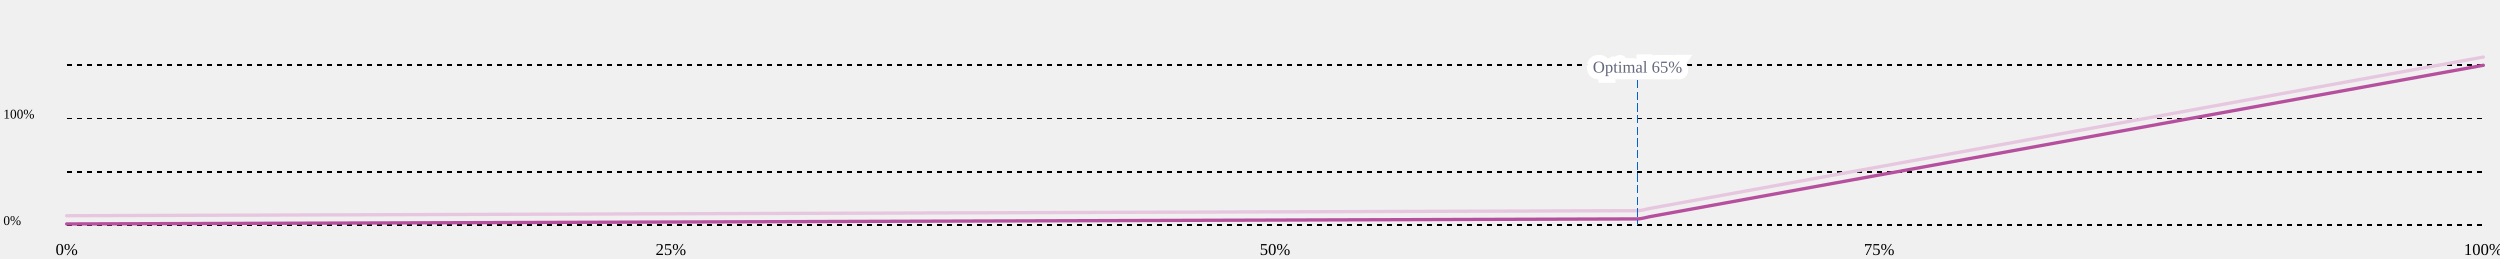
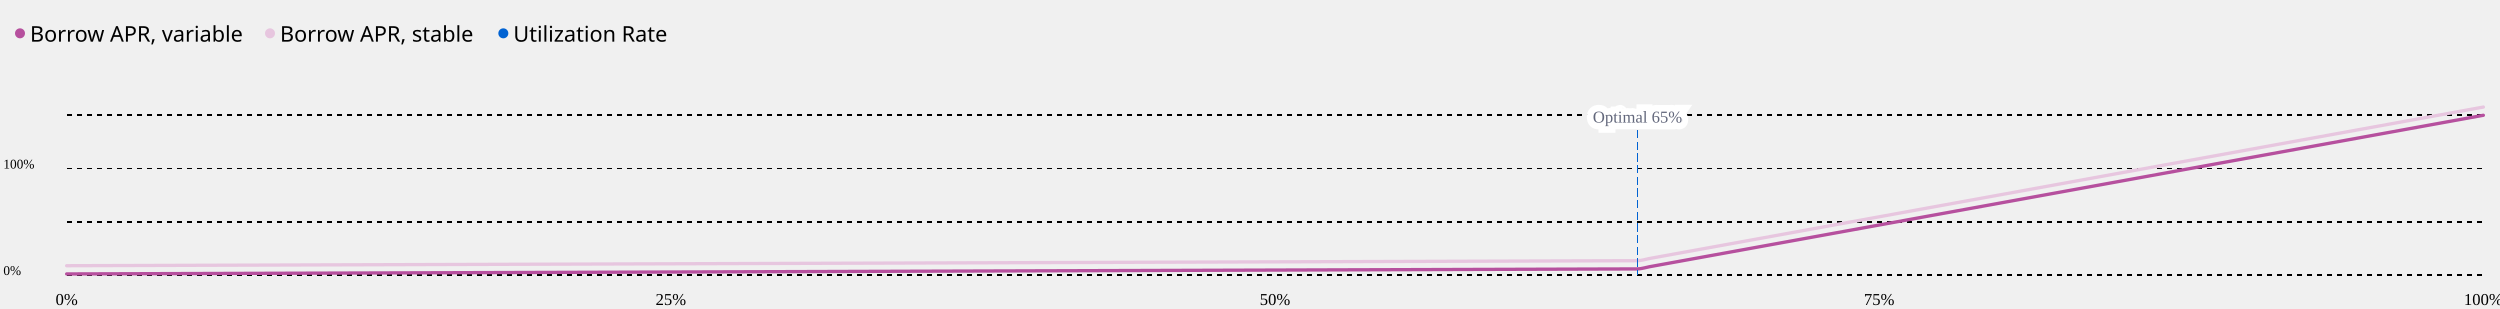
- <svg xmlns="http://www.w3.org/2000/svg" width="1500" height="155">
-   <g class="visx-group" transform="translate(40, 20)">
+ <svg xmlns="http://www.w3.org/2000/svg" style="background: white;" width="1500" height="185">
+   <g style="color: black; font-size: 13px; font-family: sans-serif; transform: translate(18px, 25px);">
+     <g>
+       <circle r="3" cx="-6" cy="-5" style="fill: #B6509E" />
+       <text>Borrow APR, variable</text>
+     </g>
+     <g style="transform: translateX(150px);">
+       <circle r="3" cx="-6" cy="-5" style="fill: rgb(231, 198, 223)" />
+       <text>Borrow APR, stable</text>
+     </g>
+     <g style="transform: translateX(290px);">
+       <circle r="3" cx="-6" cy="-5" style="fill: rgb(0, 98, 210)" />
+       <text>Utilization Rate</text>
+     </g>
+   </g>
+   <g class="visx-group" transform="translate(40, 50)">
    <g class="visx-group visx-rows" transform="translate(0, 0)">
      <line class="visx-line" x1="0" y1="115" x2="1450" y2="115" fill="transparent" shape-rendering="crispEdges" stroke="#000" stroke-width="1" stroke-dasharray="3,3" pointer-events="none" />
      <line class="visx-line" x1="0" y1="83.056" x2="1450" y2="83.056" fill="transparent" shape-rendering="crispEdges" stroke="#000" stroke-width="1" stroke-dasharray="3,3" pointer-events="none" />
      <line class="visx-line" x1="0" y1="51.111" x2="1450" y2="51.111" fill="transparent" shape-rendering="crispEdges" stroke="#000" stroke-width="1" stroke-dasharray="3,3" pointer-events="none" />
      <line class="visx-line" x1="0" y1="19.167" x2="1450" y2="19.167" fill="transparent" shape-rendering="crispEdges" stroke="#000" stroke-width="1" stroke-dasharray="3,3" pointer-events="none" />
    </g>
    <path class="visx-linepath" d="M0,114.361C2.417,114.353,4.833,114.346,7.25,114.338C9.667,114.33,12.083,114.322,14.5,114.315C16.917,114.307,19.333,114.299,21.75,114.292C24.167,114.284,26.583,114.276,29,114.268C31.417,114.261,33.833,114.253,36.25,114.245C38.667,114.237,41.083,114.23,43.5,114.222C45.917,114.214,48.333,114.206,50.75,114.199C53.167,114.191,55.583,114.183,58,114.176C60.417,114.168,62.833,114.16,65.25,114.152C67.667,114.145,70.083,114.137,72.5,114.129C74.917,114.121,77.333,114.114,79.75,114.106C82.167,114.098,84.583,114.09,87,114.083C89.417,114.075,91.833,114.067,94.25,114.06C96.667,114.052,99.083,114.044,101.5,114.036C103.917,114.029,106.333,114.021,108.75,114.013C111.167,114.005,113.583,113.998,116,113.99C118.417,113.982,120.833,113.975,123.25,113.967C125.667,113.959,128.083,113.951,130.5,113.944C132.917,113.936,135.333,113.928,137.75,113.92C140.167,113.913,142.583,113.905,145,113.897C147.417,113.889,149.833,113.882,152.25,113.874C154.667,113.866,157.083,113.859,159.5,113.851C161.917,113.843,164.333,113.835,166.75,113.828C169.167,113.82,171.583,113.812,174,113.804C176.417,113.797,178.833,113.789,181.25,113.781C183.667,113.773,186.083,113.766,188.5,113.758C190.917,113.75,193.333,113.743,195.75,113.735C198.167,113.727,200.583,113.719,203,113.712C205.417,113.704,207.833,113.696,210.25,113.688C212.667,113.681,215.083,113.673,217.5,113.665C219.917,113.657,222.333,113.65,224.75,113.642C227.167,113.634,229.583,113.627,232,113.619C234.417,113.611,236.833,113.603,239.25,113.596C241.667,113.588,244.083,113.58,246.5,113.572C248.917,113.565,251.333,113.557,253.75,113.549C256.167,113.541,258.583,113.534,261,113.526C263.417,113.518,265.833,113.511,268.25,113.503C270.667,113.495,273.083,113.487,275.5,113.48C277.917,113.472,280.333,113.464,282.75,113.456C285.167,113.449,287.583,113.441,290,113.433C292.417,113.426,294.833,113.418,297.25,113.41C299.667,113.402,302.083,113.395,304.5,113.387C306.917,113.379,309.333,113.371,311.75,113.364C314.167,113.356,316.583,113.348,319,113.34C321.417,113.333,323.833,113.325,326.25,113.317C328.667,113.31,331.083,113.302,333.5,113.294C335.917,113.286,338.333,113.279,340.75,113.271C343.167,113.263,345.583,113.255,348,113.248C350.417,113.24,352.833,113.232,355.25,113.224C357.667,113.217,360.083,113.209,362.5,113.201C364.917,113.194,367.333,113.186,369.75,113.178C372.167,113.17,374.583,113.163,377,113.155C379.417,113.147,381.833,113.139,384.25,113.132C386.667,113.124,389.083,113.116,391.5,113.108C393.917,113.101,396.333,113.093,398.75,113.085C401.167,113.078,403.583,113.07,406,113.062C408.417,113.054,410.833,113.047,413.25,113.039C415.667,113.031,418.083,113.023,420.5,113.016C422.917,113.008,425.333,113,427.75,112.993C430.167,112.985,432.583,112.977,435,112.969C437.417,112.962,439.833,112.954,442.25,112.946C444.667,112.938,447.083,112.931,449.5,112.923C451.917,112.915,454.333,112.907,456.75,112.9C459.167,112.892,461.583,112.884,464,112.877C466.417,112.869,468.833,112.861,471.25,112.853C473.667,112.846,476.083,112.838,478.5,112.83C480.917,112.822,483.333,112.815,485.75,112.807C488.167,112.799,490.583,112.791,493,112.784C495.417,112.776,497.833,112.768,500.25,112.761C502.667,112.753,505.083,112.745,507.5,112.737C509.917,112.73,512.333,112.722,514.75,112.714C517.167,112.706,519.583,112.699,522,112.691C524.417,112.683,526.833,112.675,529.25,112.668C531.667,112.66,534.083,112.652,536.5,112.645C538.917,112.637,541.333,112.629,543.75,112.621C546.167,112.614,548.583,112.606,551,112.598C553.417,112.59,555.833,112.583,558.25,112.575C560.667,112.567,563.083,112.56,565.5,112.552C567.917,112.544,570.333,112.536,572.75,112.529C575.167,112.521,577.583,112.513,580,112.505C582.417,112.498,584.833,112.49,587.25,112.482C589.667,112.474,592.083,112.467,594.5,112.459C596.917,112.451,599.333,112.444,601.75,112.436C604.167,112.428,606.583,112.42,609,112.413C611.417,112.405,613.833,112.397,616.25,112.389C618.667,112.382,621.083,112.374,623.5,112.366C625.917,112.358,628.333,112.351,630.75,112.343C633.167,112.335,635.583,112.328,638,112.32C640.417,112.312,642.833,112.304,645.25,112.297C647.667,112.289,650.083,112.281,652.5,112.273C654.917,112.266,657.333,112.258,659.75,112.25C662.167,112.242,664.583,112.235,667,112.227C669.417,112.219,671.833,112.212,674.25,112.204C676.667,112.196,679.083,112.188,681.5,112.181C683.917,112.173,686.333,112.165,688.75,112.157C691.167,112.15,693.583,112.142,696,112.134C698.417,112.127,700.833,112.119,703.25,112.111C705.667,112.103,708.083,112.096,710.5,112.088C712.917,112.08,715.333,112.072,717.75,112.065C720.167,112.057,722.583,112.049,725,112.041C727.417,112.034,729.833,112.026,732.25,112.018C734.667,112.011,737.083,112.003,739.5,111.995C741.917,111.987,744.333,111.98,746.75,111.972C749.167,111.964,751.583,111.956,754,111.949C756.417,111.941,758.833,111.933,761.25,111.925C763.667,111.918,766.083,111.91,768.5,111.902C770.917,111.895,773.333,111.887,775.75,111.879C778.167,111.871,780.583,111.864,783,111.856C785.417,111.848,787.833,111.84,790.25,111.833C792.667,111.825,795.083,111.817,797.5,111.809C799.917,111.802,802.333,111.794,804.75,111.786C807.167,111.779,809.583,111.771,812,111.763C814.417,111.755,816.833,111.748,819.25,111.74C821.667,111.732,824.083,111.724,826.5,111.717C828.917,111.709,831.333,111.701,833.75,111.694C836.167,111.686,838.583,111.678,841,111.67C843.417,111.663,845.833,111.655,848.25,111.647C850.667,111.639,853.083,111.632,855.5,111.624C857.917,111.616,860.333,111.608,862.75,111.601C865.167,111.593,867.583,111.585,870,111.578C872.417,111.57,874.833,111.562,877.25,111.554C879.667,111.547,882.083,111.539,884.5,111.531C886.917,111.523,889.333,111.516,891.75,111.508C894.167,111.5,896.583,111.492,899,111.485C901.417,111.477,903.833,111.469,906.25,111.462C908.667,111.454,911.083,111.446,913.5,111.438C915.917,111.431,918.333,111.423,920.75,111.415C923.167,111.407,925.583,111.4,928,111.392C930.417,111.384,932.833,111.376,935.25,111.369C937.667,111.361,940.083,111.361,942.5,111.346C944.917,111.33,947.333,110.468,949.75,110.029C952.167,109.59,954.583,109.151,957,108.712C959.417,108.273,961.833,107.834,964.25,107.395C966.667,106.956,969.083,106.517,971.5,106.078C973.917,105.639,976.333,105.2,978.75,104.761C981.167,104.322,983.583,103.883,986,103.445C988.417,103.006,990.833,102.567,993.25,102.128C995.667,101.689,998.083,101.25,1000.5,100.811C1002.917,100.372,1005.333,99.933,1007.75,99.494C1010.167,99.055,1012.583,98.616,1015,98.177C1017.417,97.738,1019.833,97.299,1022.25,96.86C1024.667,96.421,1027.083,95.982,1029.5,95.543C1031.917,95.105,1034.333,94.666,1036.75,94.227C1039.167,93.788,1041.583,93.349,1044,92.91C1046.417,92.471,1048.833,92.032,1051.25,91.593C1053.667,91.154,1056.083,90.715,1058.5,90.276C1060.917,89.837,1063.333,89.398,1065.75,88.959C1068.167,88.52,1070.583,88.081,1073,87.642C1075.417,87.203,1077.833,86.765,1080.25,86.326C1082.667,85.887,1085.083,85.448,1087.5,85.009C1089.917,84.57,1092.333,84.131,1094.75,83.692C1097.167,83.253,1099.583,82.814,1102,82.375C1104.417,81.936,1106.833,81.497,1109.25,81.058C1111.667,80.619,1114.083,80.18,1116.5,79.741C1118.917,79.302,1121.333,78.863,1123.75,78.425C1126.167,77.986,1128.583,77.547,1131,77.108C1133.417,76.669,1135.833,76.23,1138.25,75.791C1140.667,75.352,1143.083,74.913,1145.5,74.474C1147.917,74.035,1150.333,73.596,1152.75,73.157C1155.167,72.718,1157.583,72.279,1160,71.84C1162.417,71.401,1164.833,70.962,1167.25,70.523C1169.667,70.085,1172.083,69.646,1174.5,69.207C1176.917,68.768,1179.333,68.329,1181.75,67.89C1184.167,67.451,1186.583,67.012,1189,66.573C1191.417,66.134,1193.833,65.695,1196.25,65.256C1198.667,64.817,1201.083,64.378,1203.5,63.939C1205.917,63.5,1208.333,63.061,1210.75,62.622C1213.167,62.183,1215.583,61.745,1218,61.306C1220.417,60.867,1222.833,60.428,1225.25,59.989C1227.667,59.55,1230.083,59.111,1232.5,58.672C1234.917,58.233,1237.333,57.794,1239.75,57.355C1242.167,56.916,1244.583,56.477,1247,56.038C1249.417,55.599,1251.833,55.16,1254.25,54.721C1256.667,54.282,1259.083,53.843,1261.5,53.405C1263.917,52.966,1266.333,52.527,1268.75,52.088C1271.167,51.649,1273.583,51.21,1276,50.771C1278.417,50.332,1280.833,49.893,1283.25,49.454C1285.667,49.015,1288.083,48.576,1290.5,48.137C1292.917,47.698,1295.333,47.259,1297.75,46.82C1300.167,46.381,1302.583,45.942,1305,45.503C1307.417,45.065,1309.833,44.626,1312.25,44.187C1314.667,43.748,1317.083,43.309,1319.5,42.87C1321.917,42.431,1324.333,41.992,1326.75,41.553C1329.167,41.114,1331.583,40.675,1334,40.236C1336.417,39.797,1338.833,39.358,1341.25,38.919C1343.667,38.48,1346.083,38.041,1348.5,37.602C1350.917,37.163,1353.333,36.725,1355.75,36.286C1358.167,35.847,1360.583,35.408,1363,34.969C1365.417,34.53,1367.833,34.091,1370.25,33.652C1372.667,33.213,1375.083,32.774,1377.5,32.335C1379.917,31.896,1382.333,31.457,1384.75,31.018C1387.167,30.579,1389.583,30.14,1392,29.701C1394.417,29.262,1396.833,28.824,1399.25,28.385C1401.667,27.946,1404.083,27.507,1406.5,27.068C1408.917,26.629,1411.333,26.19,1413.75,25.751C1416.167,25.312,1418.583,24.873,1421,24.434C1423.417,23.995,1425.833,23.556,1428.25,23.117C1430.667,22.678,1433.083,22.239,1435.5,21.8C1437.917,21.361,1440.333,20.922,1442.75,20.484C1445.167,20.045,1447.583,19.606,1450,19.167" fill="transparent" stroke-linecap="round" stroke="#B6509E" stroke-width="2" />
    <path class="visx-linepath" d="M0,109.429C2.417,109.421,4.833,109.413,7.25,109.406C9.667,109.398,12.083,109.39,14.5,109.382C16.917,109.375,19.333,109.367,21.75,109.359C24.167,109.352,26.583,109.344,29,109.336C31.417,109.328,33.833,109.321,36.25,109.313C38.667,109.305,41.083,109.297,43.5,109.29C45.917,109.282,48.333,109.274,50.75,109.267C53.167,109.259,55.583,109.251,58,109.243C60.417,109.236,62.833,109.228,65.25,109.22C67.667,109.212,70.083,109.205,72.5,109.197C74.917,109.189,77.333,109.181,79.75,109.174C82.167,109.166,84.583,109.158,87,109.151C89.417,109.143,91.833,109.135,94.25,109.127C96.667,109.12,99.083,109.112,101.5,109.104C103.917,109.096,106.333,109.089,108.75,109.081C111.167,109.073,113.583,109.065,116,109.058C118.417,109.05,120.833,109.042,123.25,109.035C125.667,109.027,128.083,109.019,130.5,109.011C132.917,109.004,135.333,108.996,137.75,108.988C140.167,108.98,142.583,108.973,145,108.965C147.417,108.957,149.833,108.949,152.25,108.942C154.667,108.934,157.083,108.926,159.5,108.919C161.917,108.911,164.333,108.903,166.75,108.895C169.167,108.888,171.583,108.88,174,108.872C176.417,108.864,178.833,108.857,181.25,108.849C183.667,108.841,186.083,108.834,188.5,108.826C190.917,108.818,193.333,108.81,195.75,108.803C198.167,108.795,200.583,108.787,203,108.779C205.417,108.772,207.833,108.764,210.25,108.756C212.667,108.748,215.083,108.741,217.5,108.733C219.917,108.725,222.333,108.718,224.75,108.71C227.167,108.702,229.583,108.694,232,108.687C234.417,108.679,236.833,108.671,239.25,108.663C241.667,108.656,244.083,108.648,246.5,108.64C248.917,108.632,251.333,108.625,253.75,108.617C256.167,108.609,258.583,108.602,261,108.594C263.417,108.586,265.833,108.578,268.25,108.571C270.667,108.563,273.083,108.555,275.5,108.547C277.917,108.54,280.333,108.532,282.75,108.524C285.167,108.516,287.583,108.509,290,108.501C292.417,108.493,294.833,108.486,297.25,108.478C299.667,108.47,302.083,108.462,304.5,108.455C306.917,108.447,309.333,108.439,311.75,108.431C314.167,108.424,316.583,108.416,319,108.408C321.417,108.401,323.833,108.393,326.25,108.385C328.667,108.377,331.083,108.37,333.5,108.362C335.917,108.354,338.333,108.346,340.75,108.339C343.167,108.331,345.583,108.323,348,108.315C350.417,108.308,352.833,108.3,355.25,108.292C357.667,108.285,360.083,108.277,362.5,108.269C364.917,108.261,367.333,108.254,369.75,108.246C372.167,108.238,374.583,108.23,377,108.223C379.417,108.215,381.833,108.207,384.25,108.199C386.667,108.192,389.083,108.184,391.5,108.176C393.917,108.169,396.333,108.161,398.75,108.153C401.167,108.145,403.583,108.138,406,108.13C408.417,108.122,410.833,108.114,413.25,108.107C415.667,108.099,418.083,108.091,420.5,108.083C422.917,108.076,425.333,108.068,427.75,108.06C430.167,108.053,432.583,108.045,435,108.037C437.417,108.029,439.833,108.022,442.25,108.014C444.667,108.006,447.083,107.998,449.5,107.991C451.917,107.983,454.333,107.975,456.75,107.968C459.167,107.96,461.583,107.952,464,107.944C466.417,107.937,468.833,107.929,471.25,107.921C473.667,107.913,476.083,107.906,478.5,107.898C480.917,107.89,483.333,107.882,485.75,107.875C488.167,107.867,490.583,107.859,493,107.852C495.417,107.844,497.833,107.836,500.25,107.828C502.667,107.821,505.083,107.813,507.5,107.805C509.917,107.797,512.333,107.79,514.75,107.782C517.167,107.774,519.583,107.766,522,107.759C524.417,107.751,526.833,107.743,529.25,107.736C531.667,107.728,534.083,107.72,536.5,107.712C538.917,107.705,541.333,107.697,543.75,107.689C546.167,107.681,548.583,107.674,551,107.666C553.417,107.658,555.833,107.65,558.25,107.643C560.667,107.635,563.083,107.627,565.5,107.62C567.917,107.612,570.333,107.604,572.75,107.596C575.167,107.589,577.583,107.581,580,107.573C582.417,107.565,584.833,107.558,587.25,107.55C589.667,107.542,592.083,107.535,594.5,107.527C596.917,107.519,599.333,107.511,601.75,107.504C604.167,107.496,606.583,107.488,609,107.48C611.417,107.473,613.833,107.465,616.25,107.457C618.667,107.449,621.083,107.442,623.5,107.434C625.917,107.426,628.333,107.419,630.75,107.411C633.167,107.403,635.583,107.395,638,107.388C640.417,107.38,642.833,107.372,645.25,107.364C647.667,107.357,650.083,107.349,652.5,107.341C654.917,107.333,657.333,107.326,659.75,107.318C662.167,107.31,664.583,107.303,667,107.295C669.417,107.287,671.833,107.279,674.25,107.272C676.667,107.264,679.083,107.256,681.5,107.248C683.917,107.241,686.333,107.233,688.75,107.225C691.167,107.217,693.583,107.21,696,107.202C698.417,107.194,700.833,107.187,703.25,107.179C705.667,107.171,708.083,107.163,710.5,107.156C712.917,107.148,715.333,107.14,717.75,107.132C720.167,107.125,722.583,107.117,725,107.109C727.417,107.101,729.833,107.094,732.25,107.086C734.667,107.078,737.083,107.071,739.5,107.063C741.917,107.055,744.333,107.047,746.75,107.04C749.167,107.032,751.583,107.024,754,107.016C756.417,107.009,758.833,107.001,761.25,106.993C763.667,106.986,766.083,106.978,768.5,106.97C770.917,106.962,773.333,106.955,775.75,106.947C778.167,106.939,780.583,106.931,783,106.924C785.417,106.916,787.833,106.908,790.25,106.9C792.667,106.893,795.083,106.885,797.5,106.877C799.917,106.87,802.333,106.862,804.75,106.854C807.167,106.846,809.583,106.839,812,106.831C814.417,106.823,816.833,106.815,819.25,106.808C821.667,106.8,824.083,106.792,826.5,106.784C828.917,106.777,831.333,106.769,833.75,106.761C836.167,106.754,838.583,106.746,841,106.738C843.417,106.73,845.833,106.723,848.25,106.715C850.667,106.707,853.083,106.699,855.5,106.692C857.917,106.684,860.333,106.676,862.75,106.668C865.167,106.661,867.583,106.653,870,106.645C872.417,106.638,874.833,106.63,877.25,106.622C879.667,106.614,882.083,106.607,884.5,106.599C886.917,106.591,889.333,106.583,891.75,106.576C894.167,106.568,896.583,106.56,899,106.553C901.417,106.545,903.833,106.537,906.25,106.529C908.667,106.522,911.083,106.514,913.5,106.506C915.917,106.498,918.333,106.491,920.75,106.483C923.167,106.475,925.583,106.467,928,106.46C930.417,106.452,932.833,106.444,935.25,106.437C937.667,106.429,940.083,106.429,942.5,106.413C944.917,106.398,947.333,105.535,949.75,105.096C952.167,104.658,954.583,104.219,957,103.78C959.417,103.341,961.833,102.902,964.25,102.463C966.667,102.024,969.083,101.585,971.5,101.146C973.917,100.707,976.333,100.268,978.75,99.829C981.167,99.39,983.583,98.951,986,98.512C988.417,98.073,990.833,97.634,993.25,97.195C995.667,96.756,998.083,96.318,1000.5,95.879C1002.917,95.44,1005.333,95.001,1007.75,94.562C1010.167,94.123,1012.583,93.684,1015,93.245C1017.417,92.806,1019.833,92.367,1022.25,91.928C1024.667,91.489,1027.083,91.05,1029.5,90.611C1031.917,90.172,1034.333,89.733,1036.75,89.294C1039.167,88.855,1041.583,88.417,1044,87.978C1046.417,87.539,1048.833,87.1,1051.25,86.661C1053.667,86.222,1056.083,85.783,1058.5,85.344C1060.917,84.905,1063.333,84.466,1065.75,84.027C1068.167,83.588,1070.583,83.149,1073,82.71C1075.417,82.271,1077.833,81.832,1080.25,81.393C1082.667,80.954,1085.083,80.515,1087.5,80.077C1089.917,79.638,1092.333,79.199,1094.75,78.76C1097.167,78.321,1099.583,77.882,1102,77.443C1104.417,77.004,1106.833,76.565,1109.25,76.126C1111.667,75.687,1114.083,75.248,1116.5,74.809C1118.917,74.37,1121.333,73.931,1123.75,73.492C1126.167,73.053,1128.583,72.614,1131,72.175C1133.417,71.737,1135.833,71.298,1138.25,70.859C1140.667,70.42,1143.083,69.981,1145.5,69.542C1147.917,69.103,1150.333,68.664,1152.75,68.225C1155.167,67.786,1157.583,67.347,1160,66.908C1162.417,66.469,1164.833,66.03,1167.25,65.591C1169.667,65.152,1172.083,64.713,1174.5,64.274C1176.917,63.835,1179.333,63.397,1181.75,62.958C1184.167,62.519,1186.583,62.08,1189,61.641C1191.417,61.202,1193.833,60.763,1196.25,60.324C1198.667,59.885,1201.083,59.446,1203.5,59.007C1205.917,58.568,1208.333,58.129,1210.75,57.69C1213.167,57.251,1215.583,56.812,1218,56.373C1220.417,55.934,1222.833,55.495,1225.25,55.057C1227.667,54.618,1230.083,54.179,1232.5,53.74C1234.917,53.301,1237.333,52.862,1239.75,52.423C1242.167,51.984,1244.583,51.545,1247,51.106C1249.417,50.667,1251.833,50.228,1254.25,49.789C1256.667,49.35,1259.083,48.911,1261.5,48.472C1263.917,48.033,1266.333,47.594,1268.75,47.155C1271.167,46.717,1273.583,46.278,1276,45.839C1278.417,45.4,1280.833,44.961,1283.25,44.522C1285.667,44.083,1288.083,43.644,1290.5,43.205C1292.917,42.766,1295.333,42.327,1297.75,41.888C1300.167,41.449,1302.583,41.01,1305,40.571C1307.417,40.132,1309.833,39.693,1312.25,39.254C1314.667,38.815,1317.083,38.377,1319.5,37.938C1321.917,37.499,1324.333,37.06,1326.75,36.621C1329.167,36.182,1331.583,35.743,1334,35.304C1336.417,34.865,1338.833,34.426,1341.25,33.987C1343.667,33.548,1346.083,33.109,1348.5,32.67C1350.917,32.231,1353.333,31.792,1355.75,31.353C1358.167,30.914,1360.583,30.475,1363,30.037C1365.417,29.598,1367.833,29.159,1370.25,28.72C1372.667,28.281,1375.083,27.842,1377.5,27.403C1379.917,26.964,1382.333,26.525,1384.75,26.086C1387.167,25.647,1389.583,25.208,1392,24.769C1394.417,24.33,1396.833,23.891,1399.25,23.452C1401.667,23.013,1404.083,22.574,1406.5,22.135C1408.917,21.697,1411.333,21.258,1413.75,20.819C1416.167,20.38,1418.583,19.941,1421,19.502C1423.417,19.063,1425.833,18.624,1428.25,18.185C1430.667,17.746,1433.083,17.307,1435.5,16.868C1437.917,16.429,1440.333,15.99,1442.75,15.551C1445.167,15.112,1447.583,14.673,1450,14.234" fill="transparent" stroke-linecap="round" stroke="#E7C6DF" stroke-width="2" />
    <g class="visx-group visx-axis visx-axis-bottom" transform="translate(0, 115)">
      <g class="visx-group visx-axis-tick" transform="translate(0, 0)">
        <line class="visx-line" x1="0" y1="0" x2="0" y2="8" fill="transparent" shape-rendering="crispEdges" stroke="#000" stroke-width="0" stroke-linecap="square" />
        <svg x="0" y="0" font-size="10" style="overflow:visible">
          <text transform="" x="0" y="18" fill="#000" font-size="10" text-anchor="middle">
            <tspan x="0" dy="0em">0%</tspan>
          </text>
        </svg>
      </g>
      <g class="visx-group visx-axis-tick" transform="translate(0, 0)">
        <line class="visx-line" x1="362.5" y1="0" x2="362.5" y2="8" fill="transparent" shape-rendering="crispEdges" stroke="#000" stroke-width="0" stroke-linecap="square" />
        <svg x="0" y="0" font-size="10" style="overflow:visible">
          <text transform="" x="362.5" y="18" fill="#000" font-size="10" text-anchor="middle">
            <tspan x="362.5" dy="0em">25%</tspan>
          </text>
        </svg>
      </g>
      <g class="visx-group visx-axis-tick" transform="translate(0, 0)">
        <line class="visx-line" x1="725" y1="0" x2="725" y2="8" fill="transparent" shape-rendering="crispEdges" stroke="#000" stroke-width="0" stroke-linecap="square" />
        <svg x="0" y="0" font-size="10" style="overflow:visible">
          <text transform="" x="725" y="18" fill="#000" font-size="10" text-anchor="middle">
            <tspan x="725" dy="0em">50%</tspan>
          </text>
        </svg>
      </g>
      <g class="visx-group visx-axis-tick" transform="translate(0, 0)">
        <line class="visx-line" x1="1087.5" y1="0" x2="1087.5" y2="8" fill="transparent" shape-rendering="crispEdges" stroke="#000" stroke-width="0" stroke-linecap="square" />
        <svg x="0" y="0" font-size="10" style="overflow:visible">
          <text transform="" x="1087.5" y="18" fill="#000" font-size="10" text-anchor="middle">
            <tspan x="1087.5" dy="0em">75%</tspan>
          </text>
        </svg>
      </g>
      <g class="visx-group visx-axis-tick" transform="translate(0, 0)">
        <line class="visx-line" x1="1450" y1="0" x2="1450" y2="8" fill="transparent" shape-rendering="crispEdges" stroke="#000" stroke-width="0" stroke-linecap="square" />
        <svg x="0" y="0" font-size="10" style="overflow:visible">
          <text transform="" x="1450" y="18" fill="#000" font-size="10" text-anchor="middle">
            <tspan x="1450" dy="0em">100%</tspan>
          </text>
        </svg>
      </g>
      <line class="visx-line visx-axis-line" x1="0.5" y1="0" x2="1450.5" y2="0" fill="transparent" shape-rendering="crispEdges" stroke="#222" stroke-width="0" />
    </g>
    <g class="visx-group visx-axis visx-axis-left" transform="translate(0, 0)">
      <g class="visx-group visx-axis-tick" transform="translate(0, 0)">
        <line class="visx-line" x1="0" y1="115" x2="-8" y2="115" fill="transparent" shape-rendering="crispEdges" stroke="#222" stroke-width="0" stroke-linecap="square" />
        <svg x="-30" y="0" font-size="8" style="overflow:visible">
          <text transform="" x="-8" y="115" fill="#000" font-size="8" text-anchor="start">
            <tspan x="-8" dy="0em">0%</tspan>
          </text>
        </svg>
      </g>
      <g class="visx-group visx-axis-tick" transform="translate(0, 0)">
        <line class="visx-line" x1="0" y1="51.111" x2="-8" y2="51.111" fill="transparent" shape-rendering="crispEdges" stroke="#222" stroke-width="0" stroke-linecap="square" />
        <svg x="-30" y="0" font-size="8" style="overflow:visible">
          <text transform="" x="-8" y="51.111" fill="#000" font-size="8" text-anchor="start">
            <tspan x="-8" dy="0em">100%</tspan>
          </text>
        </svg>
      </g>
      <line class="visx-line visx-axis-line" x1="0" y1="115.5" x2="0" y2="0.5" fill="transparent" shape-rendering="crispEdges" stroke="#222" stroke-width="0" />
    </g>
    <rect class="visx-bar" width="1450" height="115" fill="transparent" />
    <line class="visx-line" x1="942.5" y1="28" x2="942.5" y2="115" fill="transparent" shape-rendering="crispEdges" stroke="#0062D2" stroke-width="1" pointer-events="none" stroke-dasharray="5,2" />
    <svg x="0" y="0" font-size="10px" style="overflow:visible">
      <text transform="" x="942.5" y="20" font-size="10px" fill="#fff" stroke="#fff" stroke-width="0.8em" text-anchor="middle">
        <tspan x="942.5" dy="0.355em">Optimal 65%</tspan>
      </text>
    </svg>
    <svg x="0" y="0" font-size="10px" style="overflow:visible">
      <text transform="" x="942.5" y="20" font-size="10px" fill="#62677B" text-anchor="middle">
        <tspan x="942.5" dy="0.355em">Optimal 65%</tspan>
      </text>
    </svg>
  </g>
</svg>
